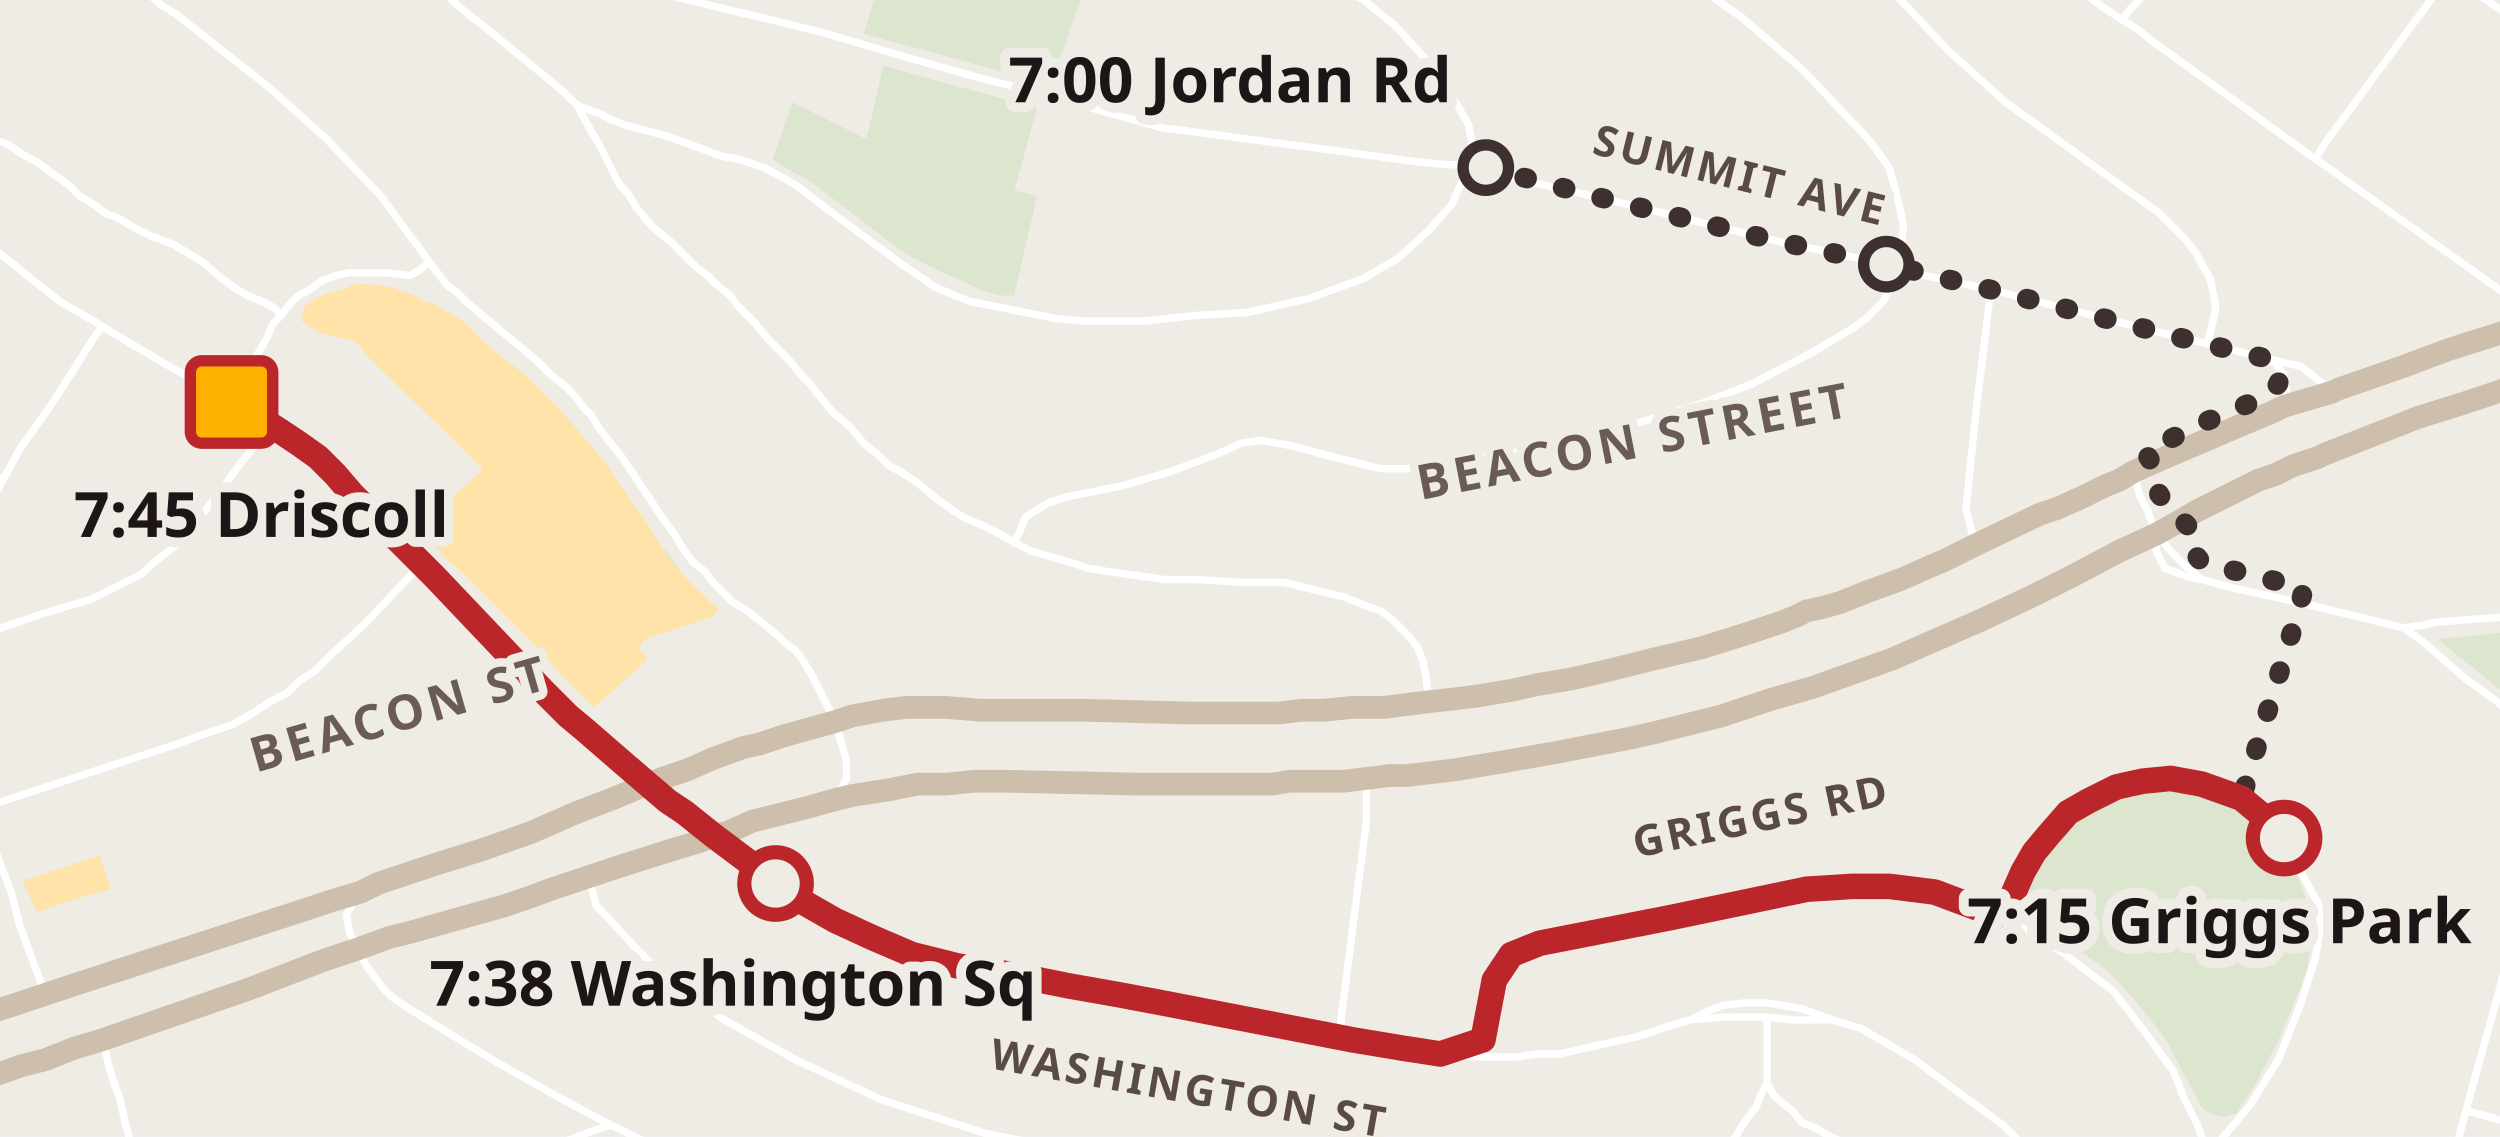
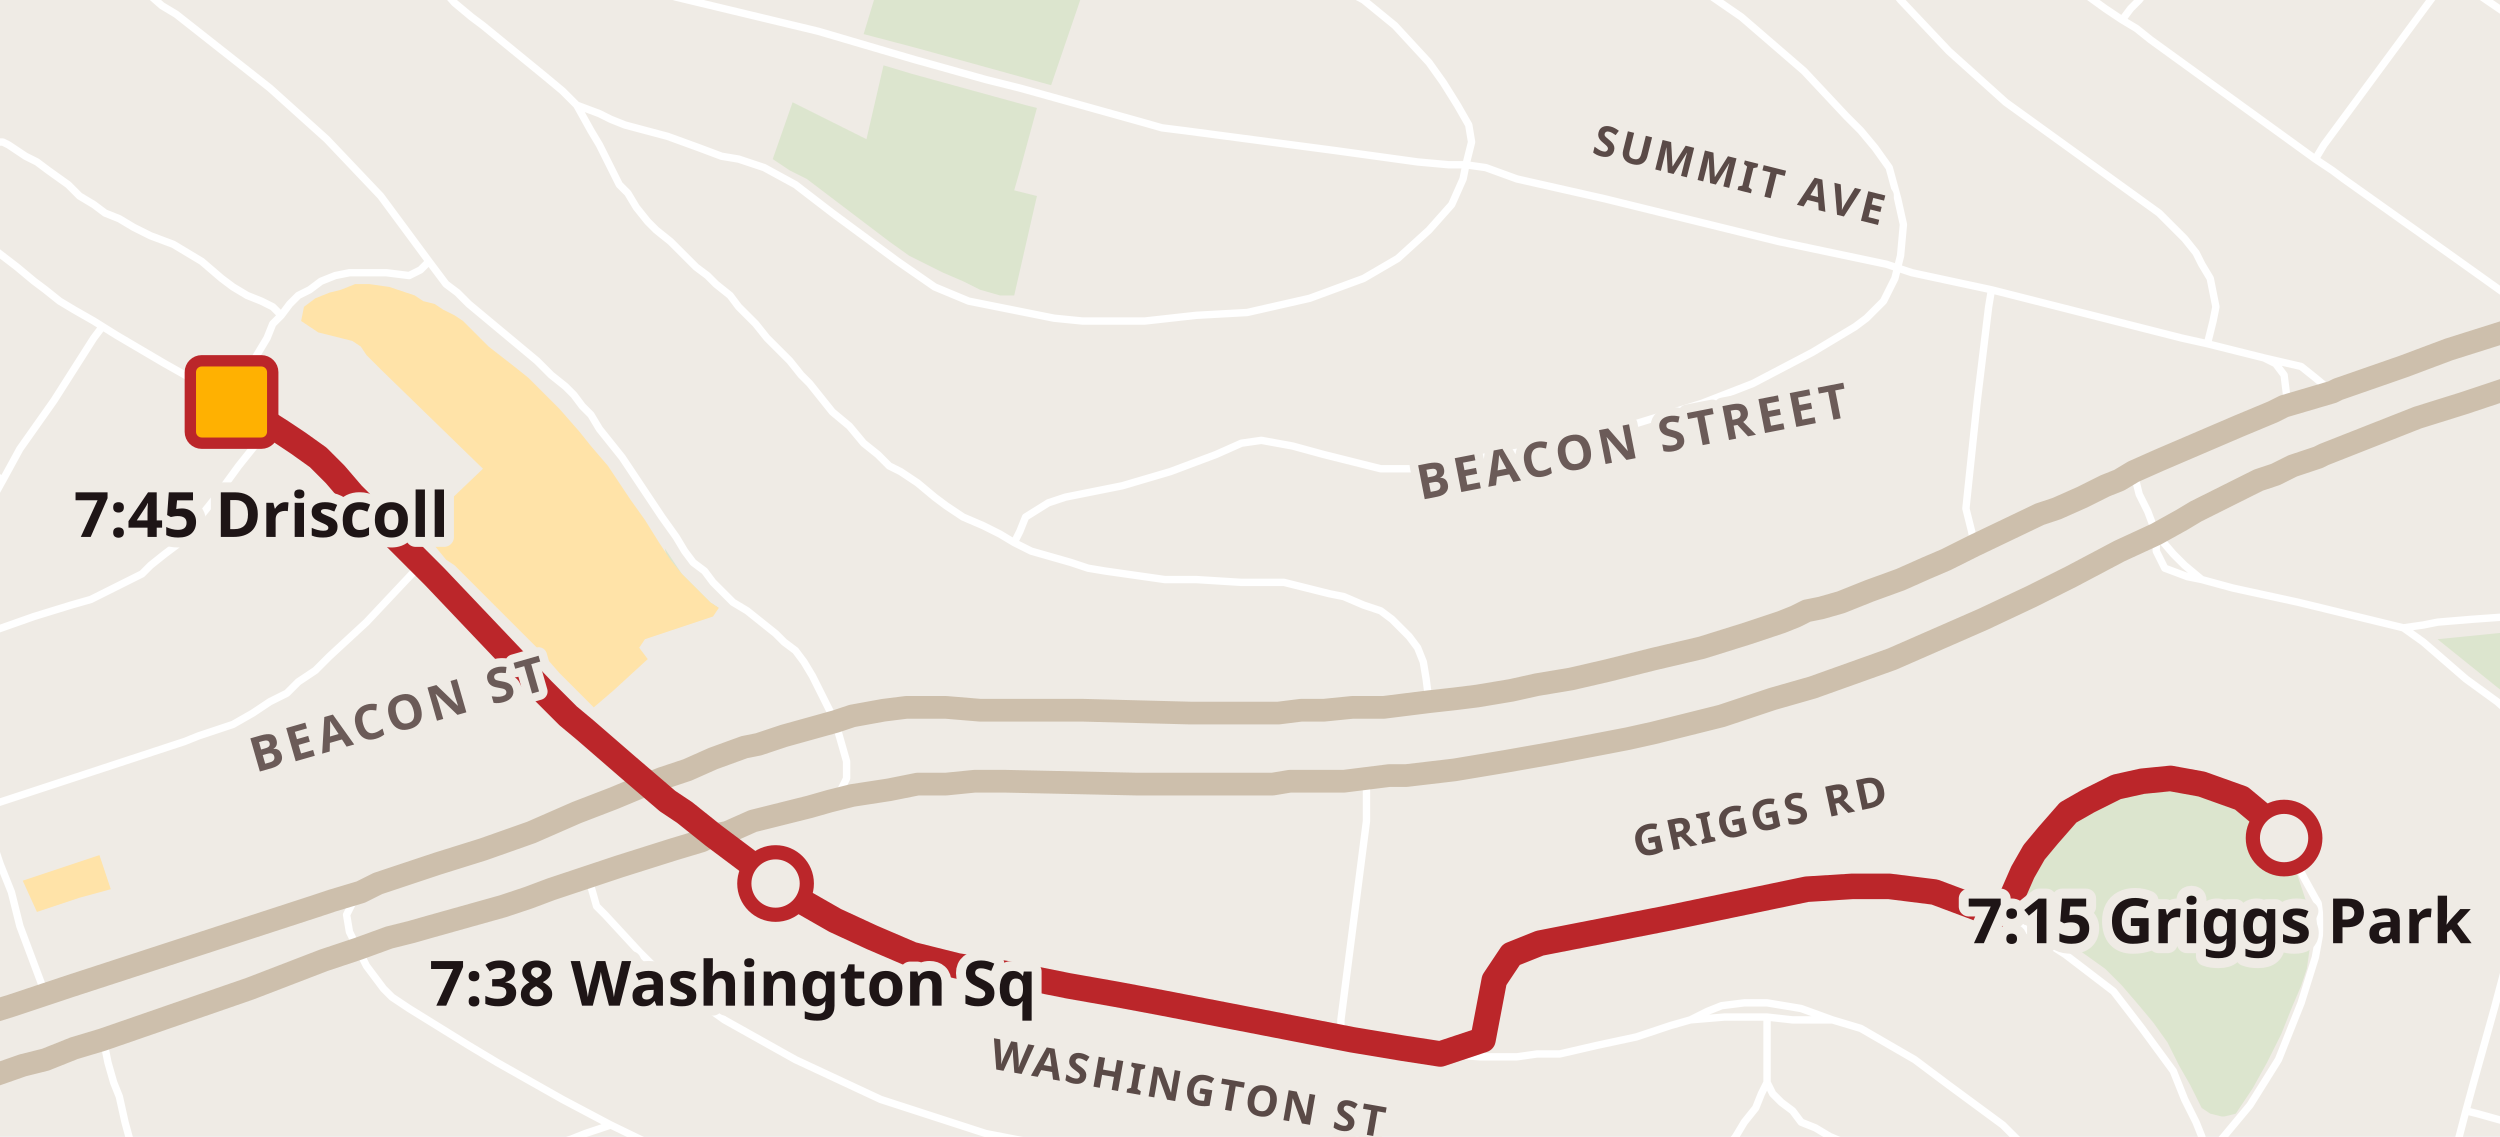
<svg xmlns="http://www.w3.org/2000/svg" viewBox="60 20 880 400">
  <rect x="60" y="20" width="880" height="400" fill="#EFEBE5" />
  <g fill="#DCE5CE">
    <path d="M371 43L381 46L421 57L425 58L419 80L417 87L425 89L417 124L412 124L405 122L399 119L392 116L386 113L380 110L373 105L344 83L338 80L332 76L339 56L353 63L365 69L371 43ZM959 278L918 245L968 240L970 243L961 279L959 278ZM385 -31L430 -17L443 -13L451 -10L444 9L430 50L383 37L364 32L374 -1L385 -31ZM842 413L838 412L835 410L831 402L827 395L823 387L818 380L813 374L807 367L801 361L794 356L787 351L780 346L773 342L771 339L772 334L774 328L776 325L778 322L781 318L783 315L787 311L792 307L795 305L798 303L803 301L808 299L814 298L818 297L824 297L830 298L836 299L842 301L845 303L850 306L853 308L857 311L859 314L862 317L865 321L868 326L870 332L872 338L872 343L873 347L873 354L872 361L870 367L867 374L863 384L858 394L853 403L849 409L847 412L843 413L842 413ZM407 59L406 63L406 68L398 67L392 66L386 66L380 65L377 63L374 61L371 57L373 52L376 49L381 48L384 51L389 54L393 56L400 57L405 58L407 59ZM295 241L313 234L310 232L306 228L303 225L300 222L298 219L294 213L297 226L297 231L292 233L295 241Z" />
  </g>
  <g fill="#FFE3A8">
    <path d="M311 237L287 245L285 248L288 252L276 263L269 269L265 265L260 260L257 257L250 249L246 245L243 242L234 233L220 219L217 217L208 206L230 185L194 150L189 145L187 142L184 140L180 139L176 138L172 137L169 135L166 133L167 128L171 125L176 123L180 122L185 120L190 120L197 121L206 124L209 126L213 127L216 129L220 131L223 133L227 137L232 142L241 149L246 153L252 159L257 164L264 172L268 177L274 184L282 196L287 203L292 211L296 217L300 222L303 225L306 228L310 232L313 234L311 237ZM-19 122L-36 108L-38 105L-37 101L-17 80L-4 67L17 83L-19 122ZM95 321L99 333L88 336L73 341L68 330L95 321Z" />
  </g>
  <g fill="none" stroke="#FFFFFF" stroke-width="2.6" stroke-linecap="round" stroke-linejoin="round">
    <path d="M-4 58L-1 55L3 51L17 36L28 24L40 12L55 -4L67 -18L89 -42L99 -51L123 -79L126 -82L129 -86L192 -153L231 -196L236 -200L279 -248L284 -252M739 -120L764 -102L789 -84L805 -73L849 -42L856 -37L859 -34L897 -7L922 11L944 26L953 32M861 533L864 530L868 525L879 512L912 469L922 434L928 411L931 400L938 375L959 296L962 287L964 281L974 242L976 236M211 112L208 115L204 117L196 116L189 116L183 116L178 117L173 119L169 122L165 124L162 127L159 131L156 134L154 139L151 144L145 154L141 161M216 -132L244 -107L263 -91L282 -77L297 -67L306 -59L359 -43L423 -25L478 -5L507 6L525 12L540 20L551 29L563 42L568 49L573 57L577 64L578 70L576 78M63 71L69 75L73 77L77 80L84 85L88 89L93 92L97 95L102 97L107 100L113 103L121 106L126 109L131 112L138 118L142 121L147 124L152 126L156 128L159 131M312 -234L322 -228L339 -219L364 -207L383 -200L438 -180L476 -166L500 -158L539 -143L560 -135L571 -131L583 -127L598 -120L615 -109L638 -94L682 -63L688 -60L694 -55L699 -51L801 23L807 27L812 30L817 34L875 76L881 80L885 83L923 110L944 125L948 127L957 132M581 392L582 386L584 372L586 365L588 360L592 356L597 354L602 352L648 343L696 333L712 332L725 332L741 334L762 342L773 347L787 356L804 369L814 382L825 397L829 407L833 415L835 420L837 427L833 431L829 436L823 442L811 452L805 456M354 274L351 268L349 264L346 258L343 253L340 249L336 246L333 243L328 239L323 235L318 232L315 229L311 225L308 221L304 218L301 214L298 209L293 202L283 187L279 181L275 176L271 171L268 166L265 163L262 159L259 156L254 152L249 147L225 127L221 123L217 120L214 116L211 112M1161 275L1155 273L1085 255L1053 246L1045 244L1036 242L1027 240L1017 239L1006 238L995 237L985 236L976 236L965 236L957 236L950 236L944 237L930 238L918 239L913 240L906 241M-83 219L-78 221L-73 224L-67 227L-34 253L-29 257L-23 260L-17 261L-12 262L-6 261L1 260L13 257L22 254L26 252L28 250M765 343L772 327L776 320L781 314L788 306L795 302L805 297L814 295L824 294L835 296L845 298L849 301L855 306L864 315L871 329L876 338L877 346L875 357L870 373L862 393L852 409L837 427M875 76L878 71L920 14L922 11M602 622L606 619L611 615L616 611L620 608L624 605L627 602L632 598L635 595L639 591L642 588L646 584L649 581L652 577L655 574L659 570L662 567L667 565L673 562L679 560L684 558L691 557L699 556L708 556L715 555L723 554L729 553L734 552L738 550L742 548L746 546L750 543L754 540L757 536L761 531L765 525L767 519L769 513L769 505L768 498L767 493L766 488L764 483L761 478L759 473L756 469L754 465L751 461L749 457L745 451L742 448L739 445L735 440L732 437L728 433L724 430L720 428L715 425L711 423L704 420L699 417L694 415L691 411L687 408L684 405L682 401M541 294L541 301L541 309L532 379L532 385M333 331L340 336L347 340L354 344L360 348L367 350L374 353L381 356L388 358L397 360L416 363L436 367L453 370L469 373L532 385L554 389L567 391L581 392L594 392L601 391L609 391L622 388L636 385L648 381L655 379M187 334L184 338L182 342L183 348L186 354M76 370L73 362L67 346L64 334L60 324L55 309L52 300L40 261L38 255M682 401L680 405L678 410L674 415L671 420L668 424L658 431L648 436L634 440L616 442L606 442L586 440L561 436L543 434L529 432L517 431L484 430L443 426L407 419L370 407L340 393L315 379L294 364L285 355L273 342L270 339L268 332L269 328M148 -64L152 -61L167 -49L186 -37L213 -21L217 -19L221 -17L254 3L268 10L277 13L298 19L348 31L382 41L407 48L419 51L462 63L469 65L477 66L530 73L559 77L570 78L576 78L583 79L594 83L625 90L686 105L724 113L733 116L761 122L828 139L837 141L857 146M837 141L839 133L840 128L839 123L838 118L835 113L833 109L829 104L825 100L820 95L766 56L746 38L729 20L725 15L718 6L707 -6L696 -22L691 -31L689 -37L689 -44L694 -55M116 462L122 461L128 459L138 456L143 455L155 451L164 448L171 446L178 445L185 442L194 440L202 438L209 436L218 434L222 432L230 430L238 428L243 426L249 424L255 423L261 421L266 419L275 416M198 439L198 445L199 451L199 460L199 467L200 474L200 482L201 487L202 494L203 501L205 510L206 515L208 521L210 527L211 532L213 537L216 543M263 57L271 60L275 62L280 64L295 68L306 72L314 75L320 76L329 79L340 85L353 95L376 112L389 121L401 126L416 129L431 132L441 133L448 133L463 133L481 131L499 130L521 125L540 118L552 111L563 101L571 92L575 83L576 78M221 -23L217 -19L214 -16L211 -9L210 -3L211 3L213 13L220 21L226 26L230 29L252 47L258 52L263 57L268 66L271 71L273 75L276 81L278 85L281 88L284 93L288 98L291 101L296 105L300 109L305 114L309 117L312 120L317 124L320 128L326 134L330 139L334 143L338 147L342 152L345 155L349 160L353 165L359 170L364 176L369 180L373 184L377 186L383 190L389 195L393 198L399 202L406 205L412 208L417 211L423 214L430 216L437 218L443 220L449 221L456 222L463 223L470 224L481 224L497 225L505 225L512 225L520 227L528 229L533 230L540 233L546 235L550 238M856 -37L853 -33L823 7L813 20L810 23L807 27M-22 125L31 168L42 176L56 186L61 189M755 212L754 207L752 199L756 161L760 128L761 122M88 -1L99 7L109 15L117 22L122 25L155 51L175 69L194 89L211 112M811 186L813 194L816 200L819 208M216 543L218 538L221 535L223 531L225 527L227 523L229 519L232 514L234 508L236 504L238 497L240 493L242 488L244 482L246 475L248 469L250 461L251 456L252 448L253 442L254 435L255 428L255 423M682 401L682 392L682 385L682 379L682 378M352 302L356 298L358 294L358 288L356 281L354 274M417 211L419 207L421 202L429 197L435 195L455 191L472 186L488 180L497 176L504 175L515 177L526 180L546 185L558 185L575 182L609 177L633 170L659 162L677 155L698 144L713 135L717 132L723 126L727 118L729 110L730 99L728 90L725 79L720 72L715 66L710 61L695 45L673 26L644 6L615 -17L591 -34L566 -49L534 -63L518 -70L453 -93L428 -102L390 -116L379 -120L354 -130L336 -138L324 -145L310 -155L299 -163L287 -170L276 -175L272 -177L262 -182M186 354L189 360L192 364L195 368L198 371L204 375L225 388L235 394L258 407L275 416L308 432L339 446L369 458L407 473L420 478L425 480L430 481L437 483L443 484L448 485L456 485L469 483L478 482L486 481L492 480L502 479L508 479L516 479L522 479L528 480L534 482L540 484L545 486L550 488L558 490L563 491L570 493L577 493L587 495L598 496L604 496L614 496L622 495L653 493L660 493L668 493L677 495L684 499L694 507L713 528L719 533L722 536L726 539L730 544L732 548L734 552M819 208L819 214L822 220L830 223L835 224M835 224L846 227L869 232L906 241M857 146L861 148L864 152L865 160L864 163M835 224L829 219L825 215L819 208M881 158L875 153L870 149L857 146M30 241L26 238L6 217L-20 196L-41 178L-56 166M44 246L55 243L72 237L85 233L92 231L98 228L104 225L110 222L113 219L118 215L122 212L125 209L128 205L132 200L136 195L144 184L152 174L155 169M28 244L28 250L32 254L37 255L42 253L44 249L43 243L40 240L35 239L30 241L28 244M37 239L38 234L51 206L56 198L61 189L67 178L79 161L93 139L96 135M-120 349L-115 348L-78 341L-68 339L-44 333L-32 331L-20 327L-7 323L5 320L46 307L54 305M311 314L320 321L333 331M266 277L279 288L288 296M288 296L295 302L299 304L311 314M141 161L148 165L155 169L159 172L164 175L167 178L172 181L175 184L178 187L184 194L207 217L213 223L251 263L256 268L260 272L266 277M421 816L391 795L380 787L359 772L333 749L301 722L190 629L180 618L166 605L163 601L159 596L153 587L151 583L149 578L146 572L142 565L140 558L135 538L124 496L118 468L116 462L110 437L107 426L104 415L102 406L100 401L98 394L97 389L96 386M705 379L715 382L734 393L746 402L765 416L771 422L781 431L799 449L805 456L831 491L837 499L842 506M906 241L913 246L928 259L939 267L956 282L962 287M54 305L58 303L125 281L130 279L136 277L142 275L149 271L155 267L161 264L165 260L171 256L176 251L189 239L205 222L209 219M550 238L553 241L556 244L559 248L561 253L562 259L563 267M682 378L691 379L705 379L694 375L682 373L674 373L666 374L661 376L655 379M655 379L667 378L675 378L682 378M31 86L37 80L40 76L43 73L48 71L53 70L61 70L63 71M-4 58L0 61L4 64L26 82L31 86L53 104L66 114L72 119L76 122L81 126L86 129L93 133L101 138L118 148L134 157L141 161M1096 458L1082 455L1065 450L1045 444L1003 432L986 427L980 426L975 424L932 412L928 411" />
  </g>
  <g fill="none" stroke="#CDBFAC" stroke-width="8" stroke-linecap="round" stroke-linejoin="round">
    <path d="M352 302L360 300L373 298L383 296L393 296L403 295L414 295L460 296L483 296L501 296L508 296L514 295L526 295L533 295L541 294L549 293L555 293L572 291L590 288L607 285L633 280L642 278L650 276L666 272L684 266L698 262L712 257L726 252L742 245L758 238L775 230L781 227M778 201L755 212L745 217L738 220L729 224L718 228L713 230L708 232L701 234L696 235L692 237L687 239L675 243L659 248L642 252L626 256L613 259L601 261L592 263L580 265L572 266L563 267L555 268L547 269L536 269L526 270L518 270L510 271L501 271L490 271L479 271L441 270L433 270L424 270L415 270L405 270L393 269L385 269L379 269L371 270M187 334L177 337L171 339L85 367L76 370L64 374L6 392L-10 398L-27 403L-44 408L-57 412M68 395L76 393L86 389L96 386L148 368L174 358L180 356L186 354M878 180L911 167L927 162L942 157L964 150L977 146M269 328L278 325M311 314L316 313L325 309L329 308M278 325L297 319L307 316L311 314M781 227L789 223L806 214L819 208M329 308L337 306L345 304L352 302M841 173L820 182L811 186M881 158L864 163L860 165L848 170L841 173M819 208L828 203L833 200L841 196L849 192L855 189L861 187L867 184L876 181L878 180M211 325L193 331L187 334M-94 443L-85 440L-32 424L-12 418L0 415L7 413L14 411L22 409L30 406L35 405L40 404L46 402L48 402M957 132L941 137L922 143L906 149L883 157L881 158M288 296L276 301L263 306L247 313L230 319L214 324L211 325M186 354L197 350L205 348L212 346L237 339L246 336L254 333L269 328M811 186L806 189L801 191L793 195L784 199L778 201M322 283L311 287L302 291L293 294L288 296M371 270L360 272L354 274M354 274L336 279L327 282L322 283M48 402L68 395" />
  </g>
-   <path d="M583 79L625 90L686 105L724 113L761 122L828 139L857 146L863 150L862 155L859 159L835 169L815 179L820 187L820 194L824 199L832 207L831 213L835 218L871 227L869 235L855 281L850 298L849 301L855 305L864 315" fill="none" stroke="#3D302E" stroke-width="7" stroke-linecap="round" stroke-linejoin="round" stroke-dasharray="1 13" />
  <path d="M864 315L855 306L849 301L835 296L824 294L814 295L805 297L795 302L788 306L781 314L776 320L772 327L765 343L741 334L725 332L712 332L696 333L648 343L602 352L592 356L586 365L582 386L567 391L554 389L536 386L469 373L453 370L436 367L416 363L397 360L389 358L381 356L374 353L367 350L354 344L347 340L340 336L333 331L323 323L311 314L301 306L295 302L288 296L281 290L266 277L260 272L251 263L213 223L207 217L184 194L178 187L172 181L165 176L159 172L148 165L141 161" fill="none" stroke="#BB262A" stroke-width="9" stroke-linecap="round" stroke-linejoin="round" />
  <g font-family="Archivo, sans-serif" font-weight="700" fill="none" stroke="#EFEBE5" stroke-width="6" stroke-linejoin="round">
    <text font-size="17" letter-spacing="0.1em" transform="translate(560 196) rotate(-11)">BEACON STREET</text>
    <text font-size="17" letter-spacing="0.1em" transform="translate(150 292) rotate(-16)">BEACON ST</text>
    <text font-size="15" letter-spacing="0.08em" transform="translate(408 396) rotate(10)">WASHINGTON ST</text>
    <text font-size="15" letter-spacing="0.08em" transform="translate(636 322) rotate(-12)">GRIGGS RD</text>
    <text font-size="15" letter-spacing="0.08em" transform="translate(620 74) rotate(14)">SUMMIT AVE</text>
  </g>
  <g font-family="Archivo, sans-serif" font-weight="700" stroke="none">
    <text fill="#6B5B58" font-size="17" letter-spacing="0.1em" transform="translate(560 196) rotate(-11)">BEACON STREET</text>
    <text fill="#6B5B58" font-size="17" letter-spacing="0.1em" transform="translate(150 292) rotate(-16)">BEACON ST</text>
    <text fill="#5A4A47" font-size="15" letter-spacing="0.08em" transform="translate(408 396) rotate(10)">WASHINGTON ST</text>
    <text fill="#5A4A47" font-size="15" letter-spacing="0.08em" transform="translate(636 322) rotate(-12)">GRIGGS RD</text>
    <text fill="#5A4A47" font-size="15" letter-spacing="0.08em" transform="translate(620 74) rotate(14)">SUMMIT AVE</text>
  </g>
  <g>
-     <circle cx="583" cy="79" r="8" fill="#EFEBE5" stroke="#3D302E" stroke-width="4" />
-     <circle cx="724" cy="113" r="8" fill="#EFEBE5" stroke="#3D302E" stroke-width="4" />
    <circle cx="864" cy="315" r="11" fill="#EFEBE5" stroke="#BB262A" stroke-width="5" />
    <circle cx="333" cy="331" r="11" fill="#EFEBE5" stroke="#BB262A" stroke-width="5" />
    <rect x="127" y="147" width="29" height="29" rx="4" fill="#FFB101" stroke="#BB262A" stroke-width="4" />
  </g>
  <g font-family="Archivo, sans-serif" font-size="22" font-weight="800" fill="none" stroke="#EFEBE5" stroke-width="7" stroke-linejoin="round">
-     <text x="571" y="56" text-anchor="end">7:00 Jordan Rd</text>
    <text x="930" y="352" text-anchor="end">7:15 Griggs Park</text>
    <text x="318" y="374" text-anchor="middle">7:38 Washington Sq</text>
    <text x="152" y="209" text-anchor="middle">7:45 Driscoll</text>
  </g>
  <g font-family="Archivo, sans-serif" font-size="22" font-weight="800" fill="#1E1516" stroke="none">
-     <text x="571" y="56" text-anchor="end">7:00 Jordan Rd</text>
    <text x="930" y="352" text-anchor="end">7:15 Griggs Park</text>
    <text x="318" y="374" text-anchor="middle">7:38 Washington Sq</text>
    <text x="152" y="209" text-anchor="middle">7:45 Driscoll</text>
  </g>
</svg>
